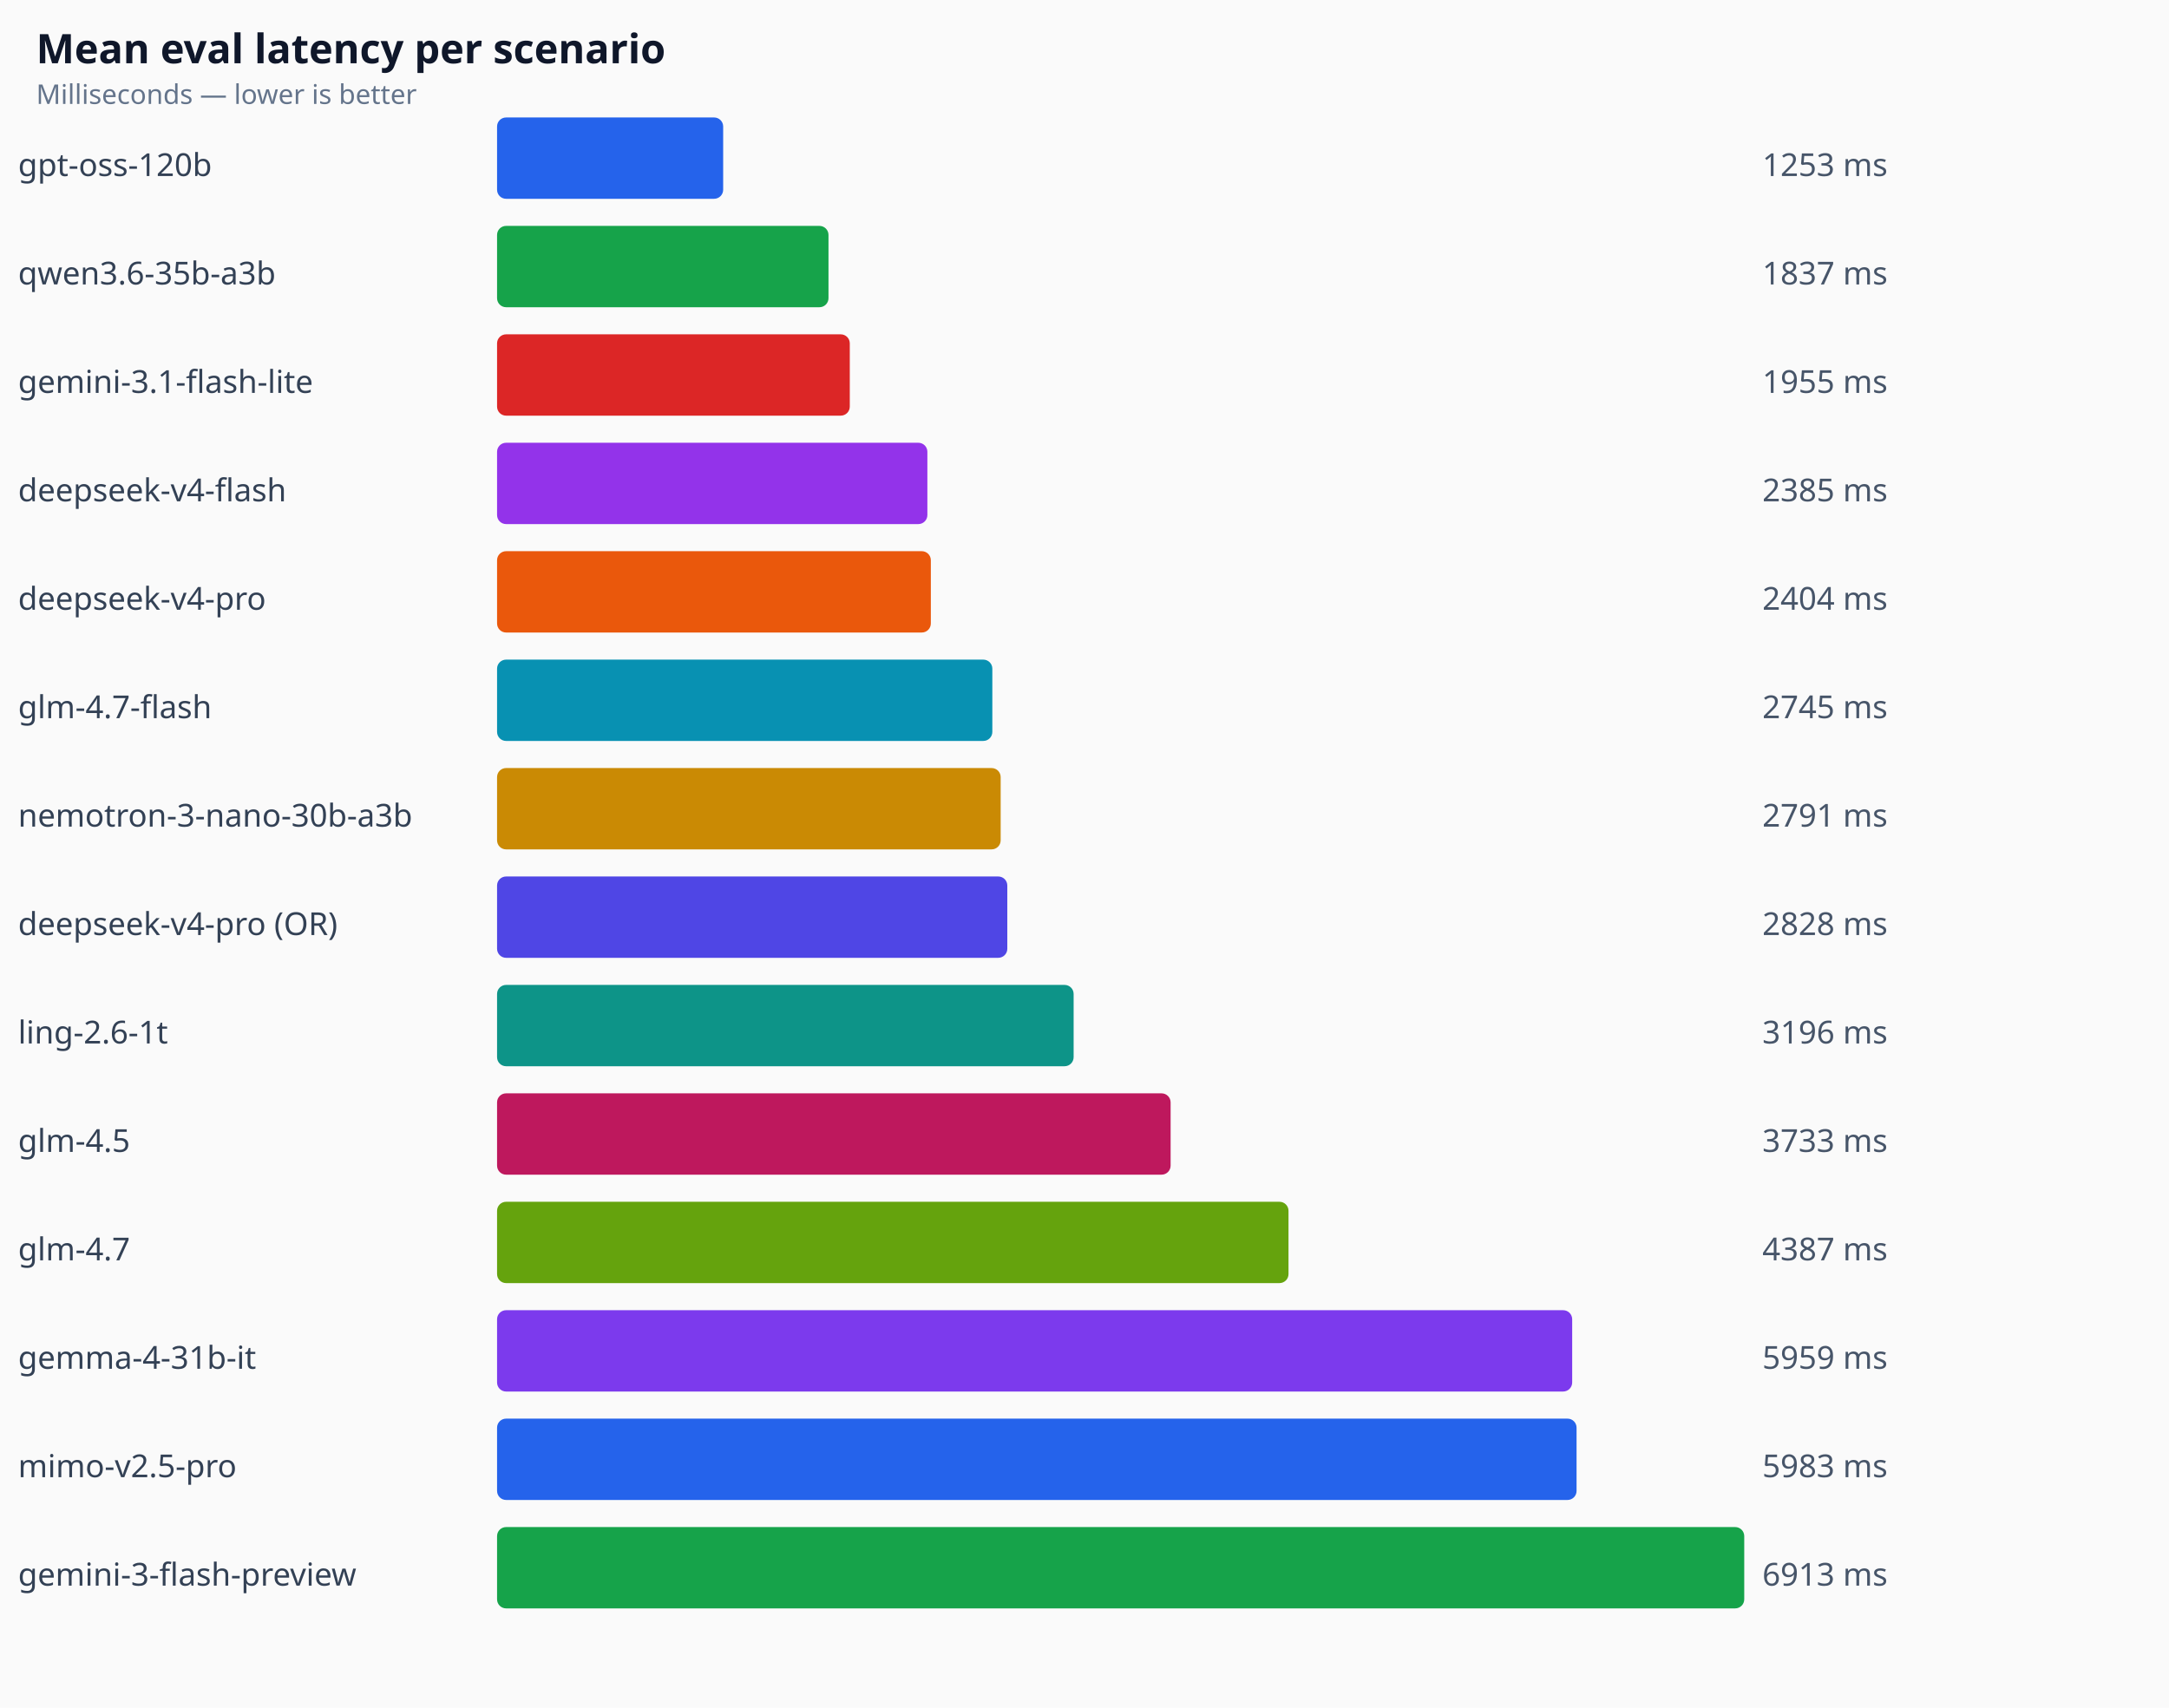
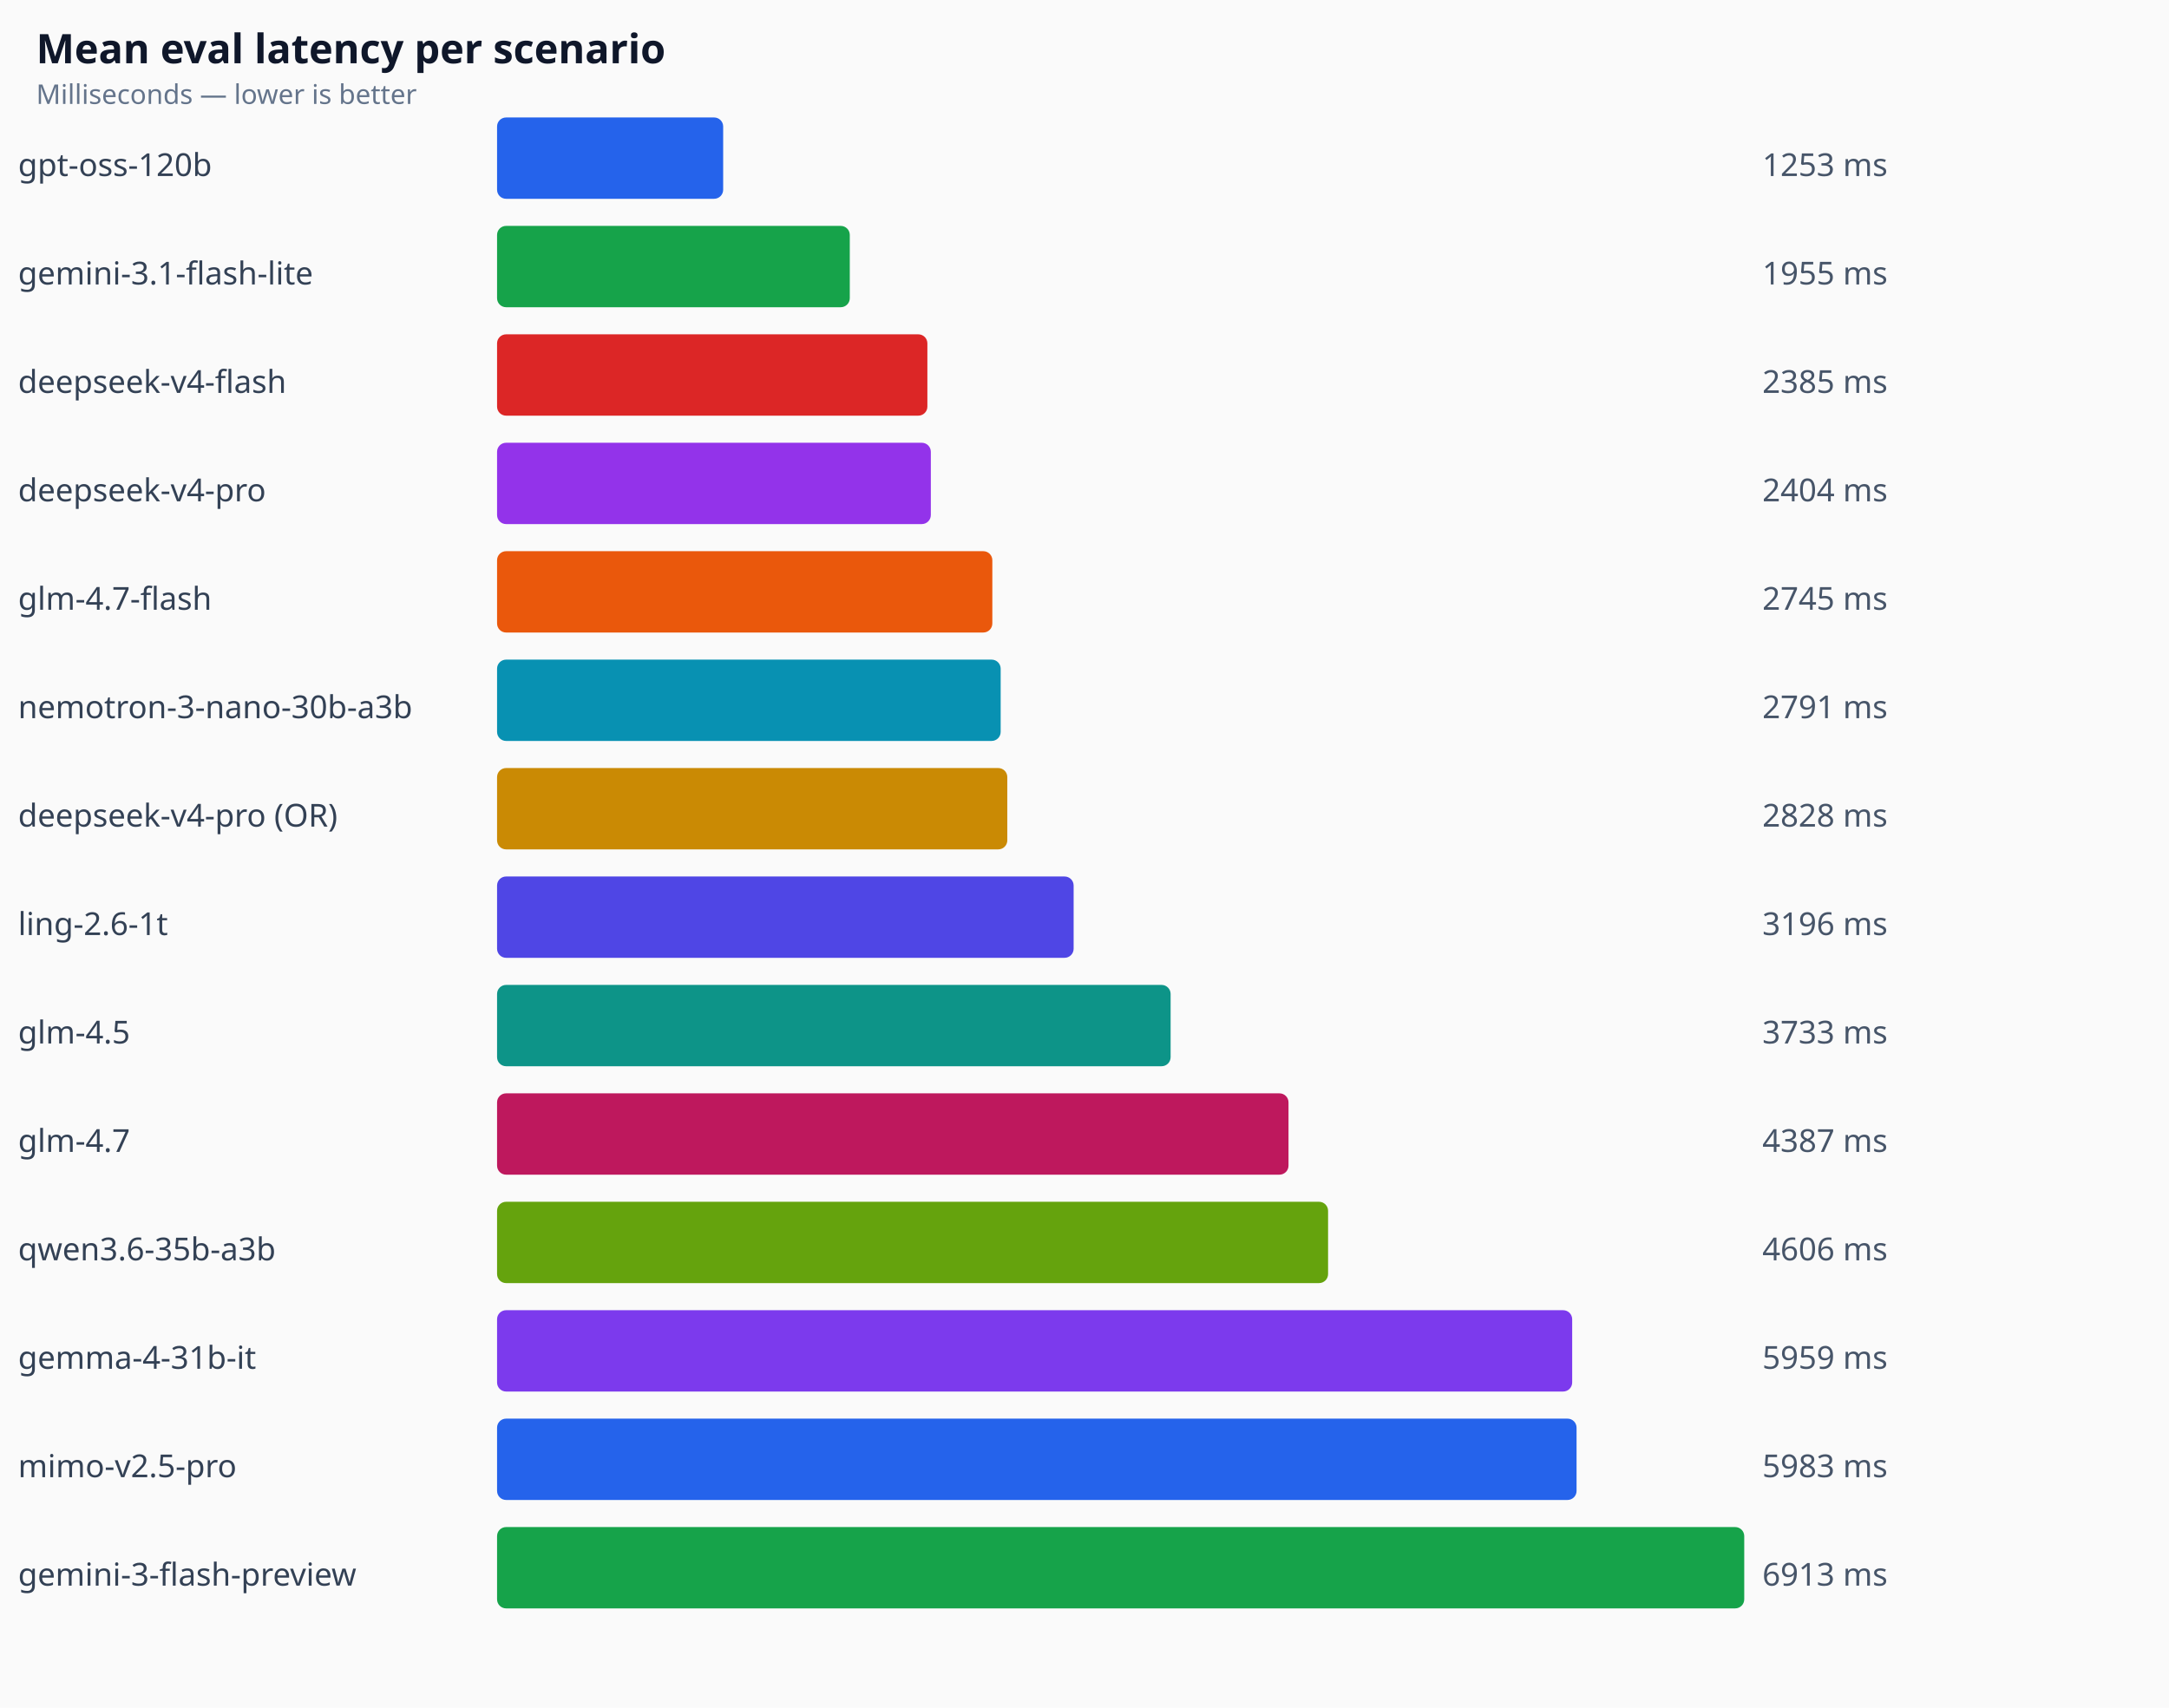
<svg xmlns="http://www.w3.org/2000/svg" viewBox="0 0 960 756" width="960" height="756">
  <style>
    .title { font: 600 18px system-ui, sans-serif; fill: #0f172a; }
    .label { font: 14px system-ui, sans-serif; fill: #334155; }
    .value { font: 14px system-ui, sans-serif; fill: #475569; }
    .sub { font: 12px system-ui, sans-serif; fill: #64748b; }
  </style>
  <rect width="100%" height="100%" fill="#fafafa" />
  <text x="16" y="28" class="title">Mean eval latency per scenario</text>
  <text x="16" y="46" class="sub">Milliseconds — lower is better</text>
  <text x="8" y="77.92" class="label">gpt-oss-120b</text>
  <rect x="220" y="52" width="100.076" height="36" rx="4" fill="#2563eb" />
  <text x="780" y="77.92" class="value">1253 ms</text>
-   <text x="8" y="125.92" class="label">qwen3.6-35b-a3b</text>
-   <rect x="220" y="100" width="146.691" height="36" rx="4" fill="#16a34a" />
-   <text x="780" y="125.92" class="value">1837 ms</text>
-   <text x="8" y="173.92" class="label">gemini-3.1-flash-lite</text>
-   <rect x="220" y="148" width="156.114" height="36" rx="4" fill="#dc2626" />
-   <text x="780" y="173.92" class="value">1955 ms</text>
-   <text x="8" y="221.92" class="label">deepseek-v4-flash</text>
-   <rect x="220" y="196" width="190.458" height="36" rx="4" fill="#9333ea" />
-   <text x="780" y="221.92" class="value">2385 ms</text>
-   <text x="8" y="269.92" class="label">deepseek-v4-pro</text>
-   <rect x="220" y="244" width="191.988" height="36" rx="4" fill="#ea580c" />
-   <text x="780" y="269.92" class="value">2404 ms</text>
-   <text x="8" y="317.92" class="label">glm-4.7-flash</text>
-   <rect x="220" y="292" width="219.211" height="36" rx="4" fill="#0891b2" />
-   <text x="780" y="317.92" class="value">2745 ms</text>
-   <text x="8" y="365.92" class="label">nemotron-3-nano-30b-a3b</text>
-   <rect x="220" y="340" width="222.894" height="36" rx="4" fill="#ca8a04" />
-   <text x="780" y="365.92" class="value">2791 ms</text>
-   <text x="8" y="413.92" class="label">deepseek-v4-pro (OR)</text>
-   <rect x="220" y="388" width="225.833" height="36" rx="4" fill="#4f46e5" />
-   <text x="780" y="413.92" class="value">2828 ms</text>
-   <text x="8" y="461.92" class="label">ling-2.6-1t</text>
-   <rect x="220" y="436" width="255.187" height="36" rx="4" fill="#0d9488" />
-   <text x="780" y="461.92" class="value">3196 ms</text>
-   <text x="8" y="509.92" class="label">glm-4.5</text>
-   <rect x="220" y="484" width="298.113" height="36" rx="4" fill="#be185d" />
-   <text x="780" y="509.92" class="value">3733 ms</text>
-   <text x="8" y="557.92" class="label">glm-4.7</text>
-   <rect x="220" y="532" width="350.296" height="36" rx="4" fill="#65a30d" />
-   <text x="780" y="557.92" class="value">4387 ms</text>
+   <text x="8" y="125.92" class="label">gemini-3.1-flash-lite</text>
+   <rect x="220" y="100" width="156.114" height="36" rx="4" fill="#16a34a" />
+   <text x="780" y="125.92" class="value">1955 ms</text>
+   <text x="8" y="173.92" class="label">deepseek-v4-flash</text>
+   <rect x="220" y="148" width="190.458" height="36" rx="4" fill="#dc2626" />
+   <text x="780" y="173.92" class="value">2385 ms</text>
+   <text x="8" y="221.92" class="label">deepseek-v4-pro</text>
+   <rect x="220" y="196" width="191.988" height="36" rx="4" fill="#9333ea" />
+   <text x="780" y="221.92" class="value">2404 ms</text>
+   <text x="8" y="269.92" class="label">glm-4.7-flash</text>
+   <rect x="220" y="244" width="219.211" height="36" rx="4" fill="#ea580c" />
+   <text x="780" y="269.92" class="value">2745 ms</text>
+   <text x="8" y="317.92" class="label">nemotron-3-nano-30b-a3b</text>
+   <rect x="220" y="292" width="222.894" height="36" rx="4" fill="#0891b2" />
+   <text x="780" y="317.92" class="value">2791 ms</text>
+   <text x="8" y="365.92" class="label">deepseek-v4-pro (OR)</text>
+   <rect x="220" y="340" width="225.833" height="36" rx="4" fill="#ca8a04" />
+   <text x="780" y="365.92" class="value">2828 ms</text>
+   <text x="8" y="413.92" class="label">ling-2.6-1t</text>
+   <rect x="220" y="388" width="255.187" height="36" rx="4" fill="#4f46e5" />
+   <text x="780" y="413.92" class="value">3196 ms</text>
+   <text x="8" y="461.92" class="label">glm-4.5</text>
+   <rect x="220" y="436" width="298.113" height="36" rx="4" fill="#0d9488" />
+   <text x="780" y="461.92" class="value">3733 ms</text>
+   <text x="8" y="509.92" class="label">glm-4.7</text>
+   <rect x="220" y="484" width="350.296" height="36" rx="4" fill="#be185d" />
+   <text x="780" y="509.92" class="value">4387 ms</text>
+   <text x="8" y="557.92" class="label">qwen3.6-35b-a3b</text>
+   <rect x="220" y="532" width="367.806" height="36" rx="4" fill="#65a30d" />
+   <text x="780" y="557.92" class="value">4606 ms</text>
  <text x="8" y="605.92" class="label">gemma-4-31b-it</text>
  <rect x="220" y="580" width="475.848" height="36" rx="4" fill="#7c3aed" />
  <text x="780" y="605.92" class="value">5959 ms</text>
  <text x="8" y="653.92" class="label">mimo-v2.5-pro</text>
  <rect x="220" y="628" width="477.787" height="36" rx="4" fill="#2563eb" />
  <text x="780" y="653.92" class="value">5983 ms</text>
  <text x="8" y="701.92" class="label">gemini-3-flash-preview</text>
  <rect x="220" y="676" width="552" height="36" rx="4" fill="#16a34a" />
  <text x="780" y="701.92" class="value">6913 ms</text>
</svg>
